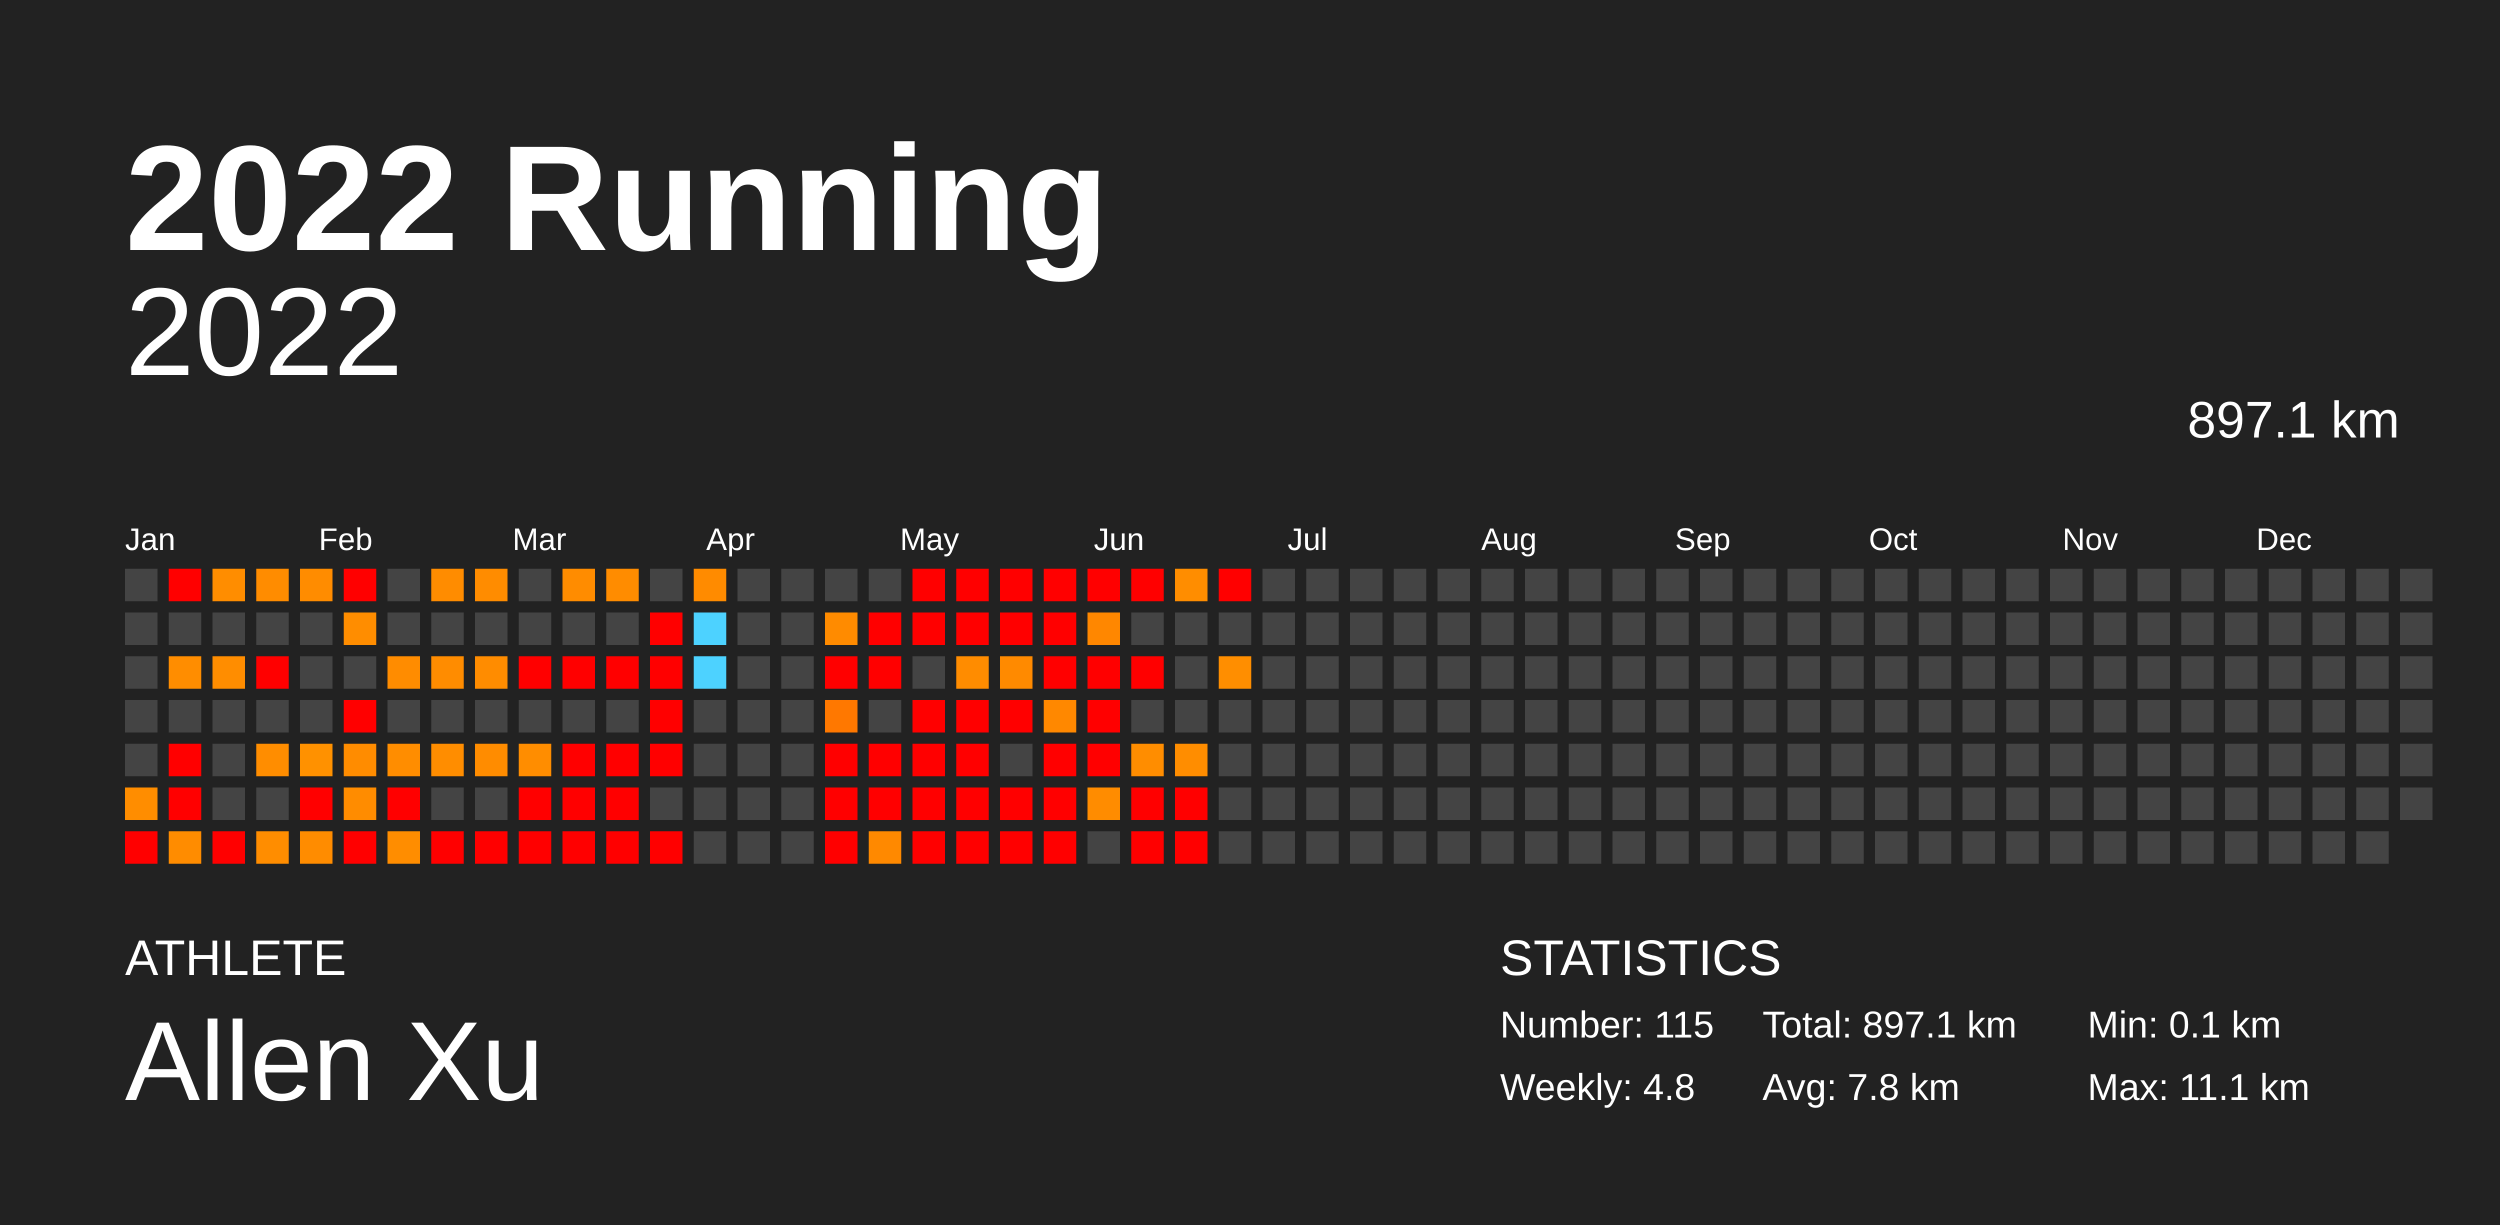
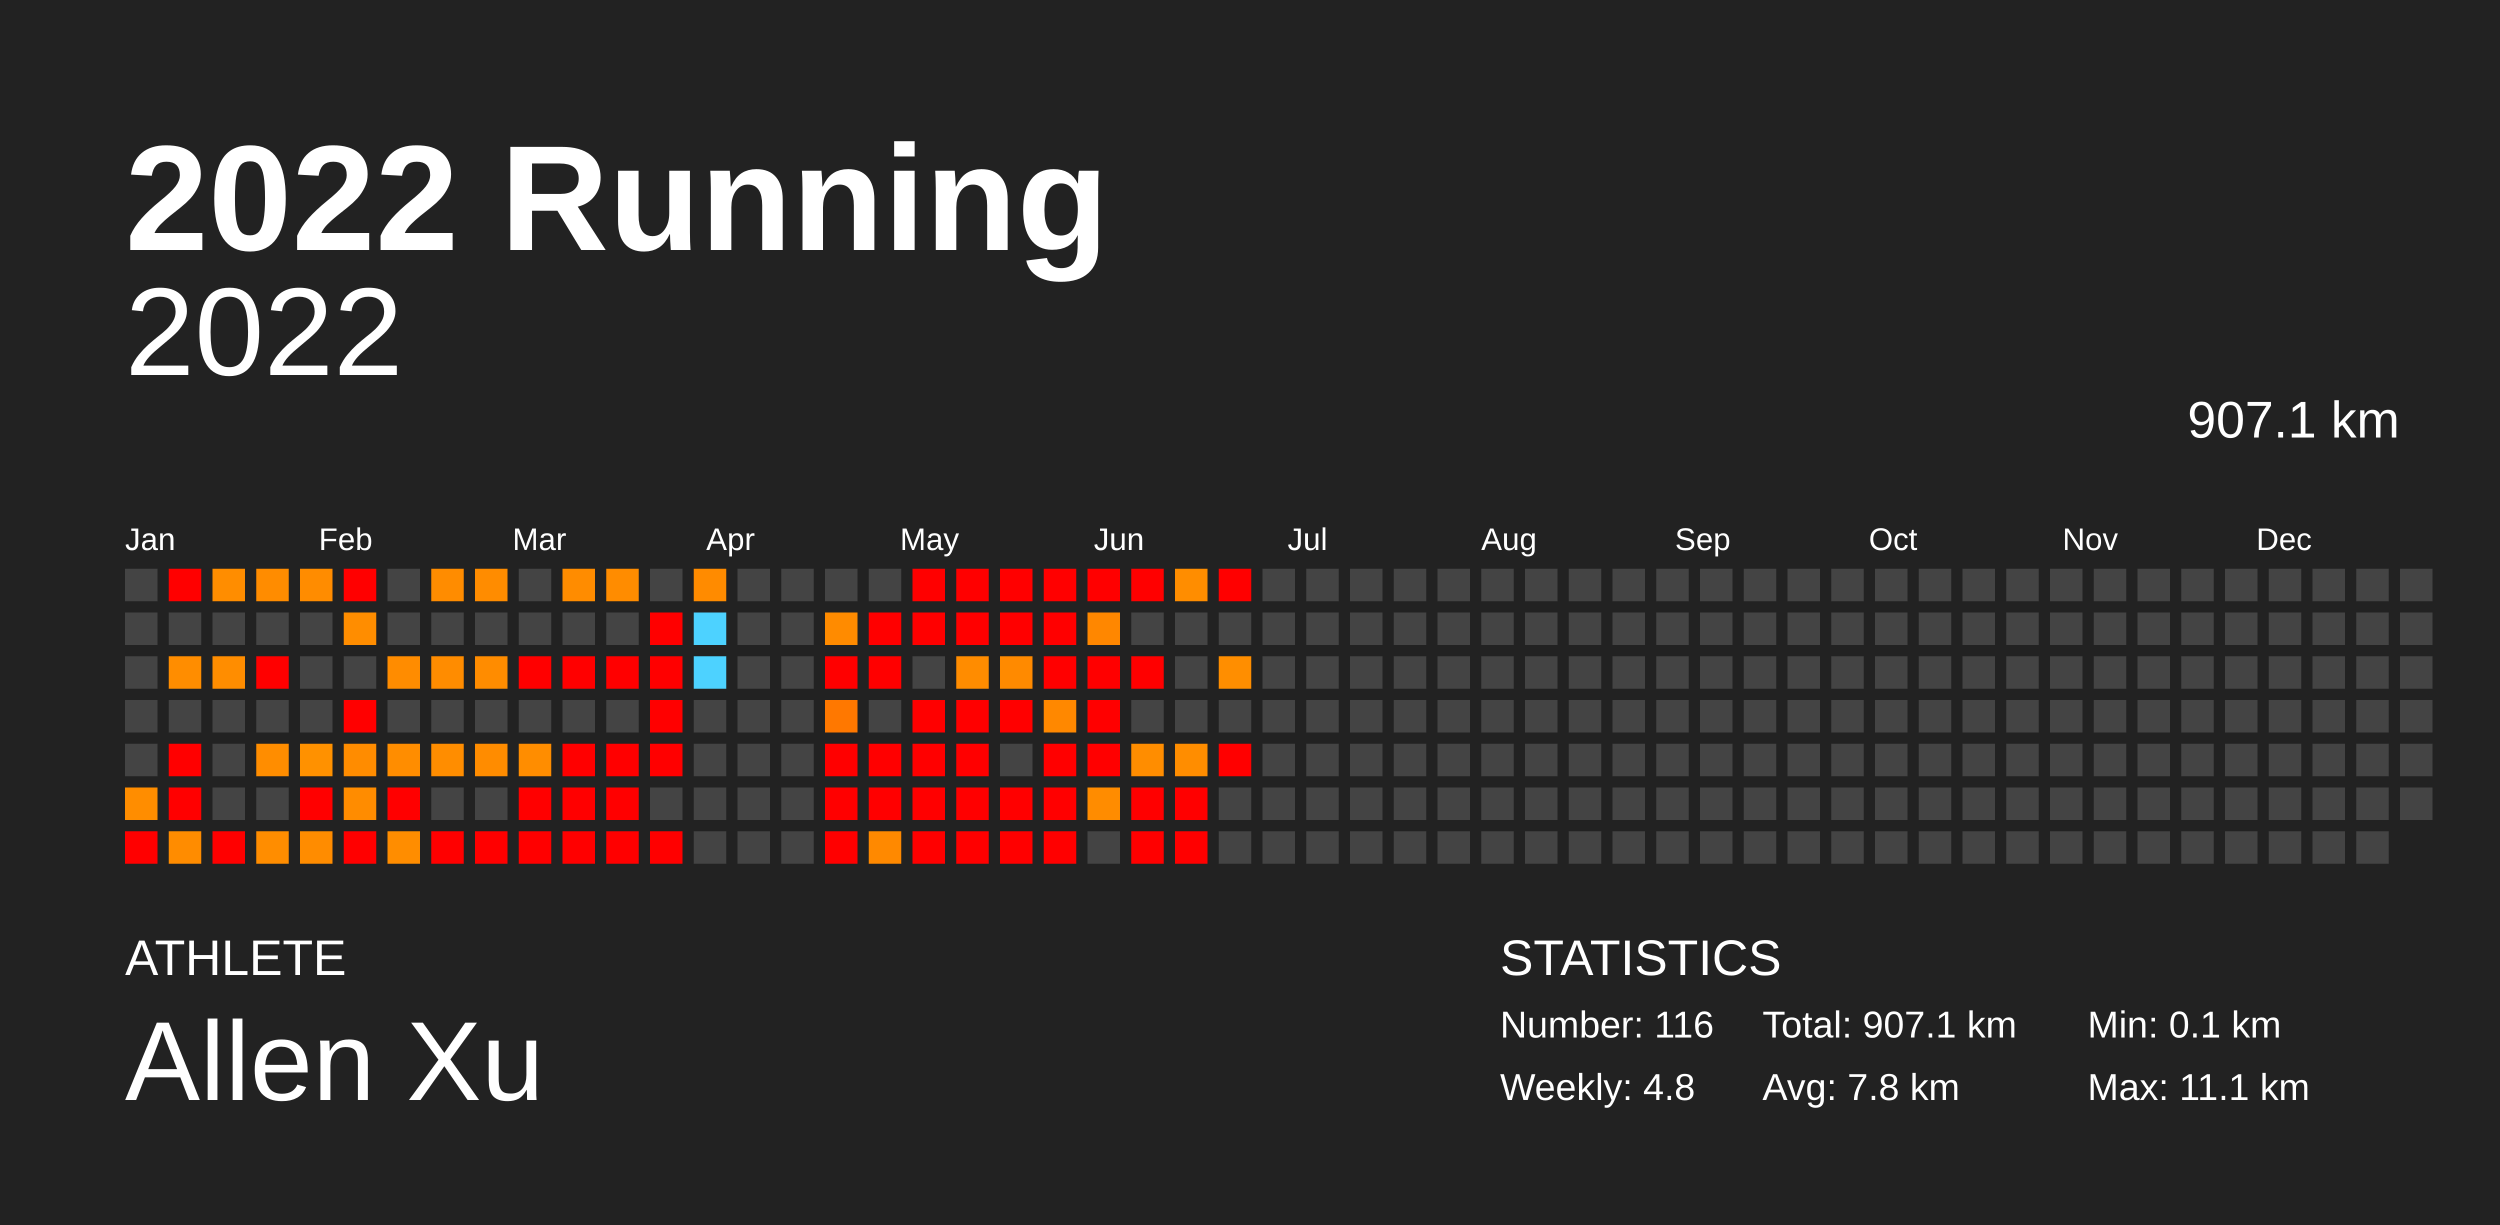
<svg xmlns="http://www.w3.org/2000/svg" baseProfile="full" height="98mm" version="1.1" viewBox="0,0,200,98" width="200mm">
  <defs />
  <rect fill="#222222" height="98" width="200" x="0" y="0" />
  <text fill="#FFFFFF" style="font-size:12px; font-family:Arial; font-weight:bold;" x="10" y="20">2022 Running</text>
  <text fill="#FFFFFF" style="font-size:4px; font-family:Arial" x="10" y="78">ATHLETE</text>
  <text fill="#FFFFFF" style="font-size:9px; font-family:Arial" x="10" y="88">Allen Xu</text>
  <text fill="#FFFFFF" style="font-size:4px; font-family:Arial" x="120" y="78">STATISTICS</text>
-   <text fill="#FFFFFF" style="font-size:3px; font-family:Arial" x="120" y="83">Number: 115</text>
+   <text fill="#FFFFFF" style="font-size:3px; font-family:Arial" x="120" y="83">Number: 116</text>
  <text fill="#FFFFFF" style="font-size:3px; font-family:Arial" x="120" y="88">Weekly: 4.8</text>
-   <text fill="#FFFFFF" style="font-size:3px; font-family:Arial" x="141" y="83">Total: 897.1 km</text>
+   <text fill="#FFFFFF" style="font-size:3px; font-family:Arial" x="141" y="83">Total: 907.1 km</text>
  <text fill="#FFFFFF" style="font-size:3px; font-family:Arial" x="141" y="88">Avg: 7.8 km</text>
  <text fill="#FFFFFF" style="font-size:3px; font-family:Arial" x="167" y="83">Min: 0.1 km</text>
  <text fill="#FFFFFF" style="font-size:3px; font-family:Arial" x="167" y="88">Max: 11.1 km</text>
  <text alignment-baseline="hanging" fill="#FFFFFF" style="font-size:10.0px; font-family:Arial;" x="10" y="30">2022</text>
-   <text alignment-baseline="hanging" fill="#FFFFFF" style="font-size:4.125px; font-family:Arial;" x="175" y="35">897.1 km</text>
+   <text alignment-baseline="hanging" fill="#FFFFFF" style="font-size:4.125px; font-family:Arial;" x="175" y="35">907.1 km</text>
  <text fill="#FFFFFF" style="font-size:2.5px; font-family:Arial" x="10.0" y="44">Jan</text>
  <text fill="#FFFFFF" style="font-size:2.5px; font-family:Arial" x="25.5" y="44">Feb</text>
  <text fill="#FFFFFF" style="font-size:2.5px; font-family:Arial" x="41.0" y="44">Mar</text>
  <text fill="#FFFFFF" style="font-size:2.5px; font-family:Arial" x="56.5" y="44">Apr</text>
  <text fill="#FFFFFF" style="font-size:2.5px; font-family:Arial" x="72.0" y="44">May</text>
  <text fill="#FFFFFF" style="font-size:2.5px; font-family:Arial" x="87.5" y="44">Jun</text>
  <text fill="#FFFFFF" style="font-size:2.5px; font-family:Arial" x="103.0" y="44">Jul</text>
  <text fill="#FFFFFF" style="font-size:2.5px; font-family:Arial" x="118.5" y="44">Aug</text>
  <text fill="#FFFFFF" style="font-size:2.5px; font-family:Arial" x="134.0" y="44">Sep</text>
  <text fill="#FFFFFF" style="font-size:2.5px; font-family:Arial" x="149.5" y="44">Oct</text>
  <text fill="#FFFFFF" style="font-size:2.5px; font-family:Arial" x="165.0" y="44">Nov</text>
  <text fill="#FFFFFF" style="font-size:2.5px; font-family:Arial" x="180.5" y="44">Dec</text>
  <rect fill="#444444" height="2.6" width="2.6" x="10.0" y="45.5" />
  <rect fill="#444444" height="2.6" width="2.6" x="10.0" y="49.0" />
  <rect fill="#444444" height="2.6" width="2.6" x="10.0" y="52.5" />
  <rect fill="#444444" height="2.6" width="2.6" x="10.0" y="56.0" />
  <rect fill="#444444" height="2.6" width="2.6" x="10.0" y="59.5" />
  <rect fill="#ff8d00" height="2.6" width="2.6" x="10.0" y="63.0" />
  <rect fill="red" height="2.6" width="2.6" x="10.0" y="66.5" />
  <rect fill="red" height="2.6" width="2.6" x="13.5" y="45.5" />
  <rect fill="#444444" height="2.6" width="2.6" x="13.5" y="49.0" />
  <rect fill="#ff8d00" height="2.6" width="2.6" x="13.5" y="52.5" />
  <rect fill="#444444" height="2.6" width="2.6" x="13.5" y="56.0" />
  <rect fill="red" height="2.6" width="2.6" x="13.5" y="59.5" />
  <rect fill="red" height="2.6" width="2.6" x="13.5" y="63.0" />
  <rect fill="#ff8c00" height="2.6" width="2.6" x="13.5" y="66.5" />
  <rect fill="#ff8d00" height="2.6" width="2.6" x="17.0" y="45.5" />
  <rect fill="#444444" height="2.6" width="2.6" x="17.0" y="49.0" />
  <rect fill="#ff8d00" height="2.6" width="2.6" x="17.0" y="52.5" />
  <rect fill="#444444" height="2.6" width="2.6" x="17.0" y="56.0" />
  <rect fill="#444444" height="2.6" width="2.6" x="17.0" y="59.5" />
  <rect fill="#444444" height="2.6" width="2.6" x="17.0" y="63.0" />
  <rect fill="red" height="2.6" width="2.6" x="17.0" y="66.5" />
  <rect fill="#ff8c00" height="2.6" width="2.6" x="20.5" y="45.5" />
  <rect fill="#444444" height="2.6" width="2.6" x="20.5" y="49.0" />
  <rect fill="red" height="2.6" width="2.6" x="20.5" y="52.5" />
  <rect fill="#444444" height="2.6" width="2.6" x="20.5" y="56.0" />
  <rect fill="#ff8d00" height="2.6" width="2.6" x="20.5" y="59.5" />
  <rect fill="#444444" height="2.6" width="2.6" x="20.5" y="63.0" />
  <rect fill="#ff8d00" height="2.6" width="2.6" x="20.5" y="66.5" />
  <rect fill="#ff8c00" height="2.6" width="2.6" x="24.0" y="45.5" />
  <rect fill="#444444" height="2.6" width="2.6" x="24.0" y="49.0" />
  <rect fill="#444444" height="2.6" width="2.6" x="24.0" y="52.5" />
  <rect fill="#444444" height="2.6" width="2.6" x="24.0" y="56.0" />
  <rect fill="#ff9100" height="2.6" width="2.6" x="24.0" y="59.5" />
  <rect fill="red" height="2.6" width="2.6" x="24.0" y="63.0" />
  <rect fill="#ff8c00" height="2.6" width="2.6" x="24.0" y="66.5" />
  <rect fill="red" height="2.6" width="2.6" x="27.5" y="45.5" />
  <rect fill="#ff8d00" height="2.6" width="2.6" x="27.5" y="49.0" />
  <rect fill="#444444" height="2.6" width="2.6" x="27.5" y="52.5" />
  <rect fill="red" height="2.6" width="2.6" x="27.5" y="56.0" />
  <rect fill="#ff8c00" height="2.6" width="2.6" x="27.5" y="59.5" />
  <rect fill="#ff8c00" height="2.6" width="2.6" x="27.5" y="63.0" />
  <rect fill="red" height="2.6" width="2.6" x="27.5" y="66.5" />
  <rect fill="#444444" height="2.6" width="2.6" x="31.0" y="45.5" />
  <rect fill="#444444" height="2.6" width="2.6" x="31.0" y="49.0" />
  <rect fill="#ff8c00" height="2.6" width="2.6" x="31.0" y="52.5" />
  <rect fill="#444444" height="2.6" width="2.6" x="31.0" y="56.0" />
  <rect fill="#ff8d00" height="2.6" width="2.6" x="31.0" y="59.5" />
  <rect fill="red" height="2.6" width="2.6" x="31.0" y="63.0" />
  <rect fill="#ff8d00" height="2.6" width="2.6" x="31.0" y="66.5" />
  <rect fill="#ff8c00" height="2.6" width="2.6" x="34.5" y="45.5" />
  <rect fill="#444444" height="2.6" width="2.6" x="34.5" y="49.0" />
  <rect fill="#ff8c00" height="2.6" width="2.6" x="34.5" y="52.5" />
  <rect fill="#444444" height="2.6" width="2.6" x="34.5" y="56.0" />
  <rect fill="#ff8d00" height="2.6" width="2.6" x="34.5" y="59.5" />
  <rect fill="#444444" height="2.6" width="2.6" x="34.5" y="63.0" />
  <rect fill="red" height="2.6" width="2.6" x="34.5" y="66.5" />
  <rect fill="#ff8c00" height="2.6" width="2.6" x="38.0" y="45.5" />
  <rect fill="#444444" height="2.6" width="2.6" x="38.0" y="49.0" />
  <rect fill="#ff8c00" height="2.6" width="2.6" x="38.0" y="52.5" />
  <rect fill="#444444" height="2.6" width="2.6" x="38.0" y="56.0" />
  <rect fill="#ff8c00" height="2.6" width="2.6" x="38.0" y="59.5" />
  <rect fill="#444444" height="2.6" width="2.6" x="38.0" y="63.0" />
  <rect fill="red" height="2.6" width="2.6" x="38.0" y="66.5" />
  <rect fill="#444444" height="2.6" width="2.6" x="41.5" y="45.5" />
  <rect fill="#444444" height="2.6" width="2.6" x="41.5" y="49.0" />
  <rect fill="red" height="2.6" width="2.6" x="41.5" y="52.5" />
  <rect fill="#444444" height="2.6" width="2.6" x="41.5" y="56.0" />
  <rect fill="#ff8d00" height="2.6" width="2.6" x="41.5" y="59.5" />
  <rect fill="red" height="2.6" width="2.6" x="41.5" y="63.0" />
  <rect fill="red" height="2.6" width="2.6" x="41.5" y="66.5" />
  <rect fill="#ff8c00" height="2.6" width="2.6" x="45.0" y="45.5" />
  <rect fill="#444444" height="2.6" width="2.6" x="45.0" y="49.0" />
  <rect fill="red" height="2.6" width="2.6" x="45.0" y="52.5" />
  <rect fill="#444444" height="2.6" width="2.6" x="45.0" y="56.0" />
  <rect fill="red" height="2.6" width="2.6" x="45.0" y="59.5" />
  <rect fill="red" height="2.6" width="2.6" x="45.0" y="63.0" />
  <rect fill="red" height="2.6" width="2.6" x="45.0" y="66.5" />
  <rect fill="#ff8c00" height="2.6" width="2.6" x="48.5" y="45.5" />
  <rect fill="#444444" height="2.6" width="2.6" x="48.5" y="49.0" />
  <rect fill="red" height="2.6" width="2.6" x="48.5" y="52.5" />
  <rect fill="#444444" height="2.6" width="2.6" x="48.5" y="56.0" />
  <rect fill="red" height="2.6" width="2.6" x="48.5" y="59.5" />
  <rect fill="red" height="2.6" width="2.6" x="48.5" y="63.0" />
  <rect fill="red" height="2.6" width="2.6" x="48.5" y="66.5" />
  <rect fill="#444444" height="2.6" width="2.6" x="52.0" y="45.5" />
  <rect fill="red" height="2.6" width="2.6" x="52.0" y="49.0" />
  <rect fill="red" height="2.6" width="2.6" x="52.0" y="52.5" />
  <rect fill="red" height="2.6" width="2.6" x="52.0" y="56.0" />
  <rect fill="red" height="2.6" width="2.6" x="52.0" y="59.5" />
  <rect fill="#444444" height="2.6" width="2.6" x="52.0" y="63.0" />
  <rect fill="red" height="2.6" width="2.6" x="52.0" y="66.5" />
  <rect fill="#ff8b00" height="2.6" width="2.6" x="55.5" y="45.5" />
  <rect fill="#4dd2ff" height="2.6" width="2.6" x="55.5" y="49.0" />
  <rect fill="#4dd2ff" height="2.6" width="2.6" x="55.5" y="52.5" />
  <rect fill="#444444" height="2.6" width="2.6" x="55.5" y="56.0" />
  <rect fill="#444444" height="2.6" width="2.6" x="55.5" y="59.5" />
  <rect fill="#444444" height="2.6" width="2.6" x="55.5" y="63.0" />
  <rect fill="#444444" height="2.6" width="2.6" x="55.5" y="66.5" />
  <rect fill="#444444" height="2.6" width="2.6" x="59.0" y="45.5" />
  <rect fill="#444444" height="2.6" width="2.6" x="59.0" y="49.0" />
  <rect fill="#444444" height="2.6" width="2.6" x="59.0" y="52.5" />
  <rect fill="#444444" height="2.6" width="2.6" x="59.0" y="56.0" />
  <rect fill="#444444" height="2.6" width="2.6" x="59.0" y="59.5" />
  <rect fill="#444444" height="2.6" width="2.6" x="59.0" y="63.0" />
  <rect fill="#444444" height="2.6" width="2.6" x="59.0" y="66.5" />
  <rect fill="#444444" height="2.6" width="2.6" x="62.5" y="45.5" />
  <rect fill="#444444" height="2.6" width="2.6" x="62.5" y="49.0" />
  <rect fill="#444444" height="2.6" width="2.6" x="62.5" y="52.5" />
  <rect fill="#444444" height="2.6" width="2.6" x="62.5" y="56.0" />
  <rect fill="#444444" height="2.6" width="2.6" x="62.5" y="59.5" />
  <rect fill="#444444" height="2.6" width="2.6" x="62.5" y="63.0" />
  <rect fill="#444444" height="2.6" width="2.6" x="62.5" y="66.5" />
  <rect fill="#444444" height="2.6" width="2.6" x="66.0" y="45.5" />
  <rect fill="#ff8b00" height="2.6" width="2.6" x="66.0" y="49.0" />
  <rect fill="red" height="2.6" width="2.6" x="66.0" y="52.5" />
  <rect fill="#ff7800" height="2.6" width="2.6" x="66.0" y="56.0" />
  <rect fill="red" height="2.6" width="2.6" x="66.0" y="59.5" />
  <rect fill="red" height="2.6" width="2.6" x="66.0" y="63.0" />
  <rect fill="red" height="2.6" width="2.6" x="66.0" y="66.5" />
  <rect fill="#444444" height="2.6" width="2.6" x="69.5" y="45.5" />
  <rect fill="red" height="2.6" width="2.6" x="69.5" y="49.0" />
  <rect fill="red" height="2.6" width="2.6" x="69.5" y="52.5" />
  <rect fill="#444444" height="2.6" width="2.6" x="69.5" y="56.0" />
  <rect fill="red" height="2.6" width="2.6" x="69.5" y="59.5" />
  <rect fill="red" height="2.6" width="2.6" x="69.5" y="63.0" />
  <rect fill="#ff8900" height="2.6" width="2.6" x="69.5" y="66.5" />
  <rect fill="red" height="2.6" width="2.6" x="73.0" y="45.5" />
  <rect fill="red" height="2.6" width="2.6" x="73.0" y="49.0" />
  <rect fill="#444444" height="2.6" width="2.6" x="73.0" y="52.5" />
  <rect fill="red" height="2.6" width="2.6" x="73.0" y="56.0" />
  <rect fill="red" height="2.6" width="2.6" x="73.0" y="59.5" />
  <rect fill="red" height="2.6" width="2.6" x="73.0" y="63.0" />
  <rect fill="red" height="2.6" width="2.6" x="73.0" y="66.5" />
  <rect fill="red" height="2.6" width="2.6" x="76.5" y="45.5" />
  <rect fill="red" height="2.6" width="2.6" x="76.5" y="49.0" />
  <rect fill="#ff8c00" height="2.6" width="2.6" x="76.5" y="52.5" />
  <rect fill="red" height="2.6" width="2.6" x="76.5" y="56.0" />
  <rect fill="red" height="2.6" width="2.6" x="76.5" y="59.5" />
  <rect fill="red" height="2.6" width="2.6" x="76.5" y="63.0" />
  <rect fill="red" height="2.6" width="2.6" x="76.5" y="66.5" />
  <rect fill="red" height="2.6" width="2.6" x="80.0" y="45.5" />
  <rect fill="red" height="2.6" width="2.6" x="80.0" y="49.0" />
  <rect fill="#ff8a00" height="2.6" width="2.6" x="80.0" y="52.5" />
  <rect fill="red" height="2.6" width="2.6" x="80.0" y="56.0" />
  <rect fill="#444444" height="2.6" width="2.6" x="80.0" y="59.5" />
  <rect fill="red" height="2.6" width="2.6" x="80.0" y="63.0" />
  <rect fill="red" height="2.6" width="2.6" x="80.0" y="66.5" />
  <rect fill="red" height="2.6" width="2.6" x="83.5" y="45.5" />
  <rect fill="red" height="2.6" width="2.6" x="83.5" y="49.0" />
  <rect fill="red" height="2.6" width="2.6" x="83.5" y="52.5" />
  <rect fill="#ff8800" height="2.6" width="2.6" x="83.5" y="56.0" />
  <rect fill="red" height="2.6" width="2.6" x="83.5" y="59.5" />
  <rect fill="red" height="2.6" width="2.6" x="83.5" y="63.0" />
  <rect fill="red" height="2.6" width="2.6" x="83.5" y="66.5" />
  <rect fill="red" height="2.6" width="2.6" x="87.0" y="45.5" />
  <rect fill="#ff8700" height="2.6" width="2.6" x="87.0" y="49.0" />
  <rect fill="red" height="2.6" width="2.6" x="87.0" y="52.5" />
  <rect fill="red" height="2.6" width="2.6" x="87.0" y="56.0" />
  <rect fill="red" height="2.6" width="2.6" x="87.0" y="59.5" />
  <rect fill="#ff8c00" height="2.6" width="2.6" x="87.0" y="63.0" />
  <rect fill="#444444" height="2.6" width="2.6" x="87.0" y="66.5" />
  <rect fill="red" height="2.6" width="2.6" x="90.5" y="45.5" />
  <rect fill="#444444" height="2.6" width="2.6" x="90.5" y="49.0" />
  <rect fill="red" height="2.6" width="2.6" x="90.5" y="52.5" />
  <rect fill="#444444" height="2.6" width="2.6" x="90.5" y="56.0" />
  <rect fill="#ff8d00" height="2.6" width="2.6" x="90.5" y="59.5" />
  <rect fill="red" height="2.6" width="2.6" x="90.5" y="63.0" />
  <rect fill="red" height="2.6" width="2.6" x="90.5" y="66.5" />
  <rect fill="#ff8d00" height="2.6" width="2.6" x="94.0" y="45.5" />
  <rect fill="#444444" height="2.6" width="2.6" x="94.0" y="49.0" />
  <rect fill="#444444" height="2.6" width="2.6" x="94.0" y="52.5" />
  <rect fill="#444444" height="2.6" width="2.6" x="94.0" y="56.0" />
  <rect fill="#ff8d00" height="2.6" width="2.6" x="94.0" y="59.5" />
  <rect fill="red" height="2.6" width="2.6" x="94.0" y="63.0" />
  <rect fill="red" height="2.6" width="2.6" x="94.0" y="66.5" />
  <rect fill="red" height="2.6" width="2.6" x="97.5" y="45.5" />
  <rect fill="#444444" height="2.6" width="2.6" x="97.5" y="49.0" />
  <rect fill="#ff8e00" height="2.6" width="2.6" x="97.5" y="52.5" />
  <rect fill="#444444" height="2.6" width="2.6" x="97.5" y="56.0" />
-   <rect fill="#444444" height="2.6" width="2.6" x="97.5" y="59.5" />
+   <rect fill="red" height="2.6" width="2.6" x="97.5" y="59.5" />
  <rect fill="#444444" height="2.6" width="2.6" x="97.5" y="63.0" />
  <rect fill="#444444" height="2.6" width="2.6" x="97.5" y="66.5" />
  <rect fill="#444444" height="2.6" width="2.6" x="101.0" y="45.5" />
  <rect fill="#444444" height="2.6" width="2.6" x="101.0" y="49.0" />
  <rect fill="#444444" height="2.6" width="2.6" x="101.0" y="52.5" />
  <rect fill="#444444" height="2.6" width="2.6" x="101.0" y="56.0" />
  <rect fill="#444444" height="2.6" width="2.6" x="101.0" y="59.5" />
  <rect fill="#444444" height="2.6" width="2.6" x="101.0" y="63.0" />
  <rect fill="#444444" height="2.6" width="2.6" x="101.0" y="66.5" />
  <rect fill="#444444" height="2.6" width="2.6" x="104.5" y="45.5" />
  <rect fill="#444444" height="2.6" width="2.6" x="104.5" y="49.0" />
  <rect fill="#444444" height="2.6" width="2.6" x="104.5" y="52.5" />
  <rect fill="#444444" height="2.6" width="2.6" x="104.5" y="56.0" />
  <rect fill="#444444" height="2.6" width="2.6" x="104.5" y="59.5" />
  <rect fill="#444444" height="2.6" width="2.6" x="104.5" y="63.0" />
  <rect fill="#444444" height="2.6" width="2.6" x="104.5" y="66.5" />
  <rect fill="#444444" height="2.6" width="2.6" x="108.0" y="45.5" />
  <rect fill="#444444" height="2.6" width="2.6" x="108.0" y="49.0" />
  <rect fill="#444444" height="2.6" width="2.6" x="108.0" y="52.5" />
  <rect fill="#444444" height="2.6" width="2.6" x="108.0" y="56.0" />
  <rect fill="#444444" height="2.6" width="2.6" x="108.0" y="59.5" />
  <rect fill="#444444" height="2.6" width="2.6" x="108.0" y="63.0" />
  <rect fill="#444444" height="2.6" width="2.6" x="108.0" y="66.5" />
  <rect fill="#444444" height="2.6" width="2.6" x="111.5" y="45.5" />
  <rect fill="#444444" height="2.6" width="2.6" x="111.5" y="49.0" />
  <rect fill="#444444" height="2.6" width="2.6" x="111.5" y="52.5" />
  <rect fill="#444444" height="2.6" width="2.6" x="111.5" y="56.0" />
  <rect fill="#444444" height="2.6" width="2.6" x="111.5" y="59.5" />
  <rect fill="#444444" height="2.6" width="2.6" x="111.5" y="63.0" />
  <rect fill="#444444" height="2.6" width="2.6" x="111.5" y="66.5" />
  <rect fill="#444444" height="2.6" width="2.6" x="115.0" y="45.5" />
  <rect fill="#444444" height="2.6" width="2.6" x="115.0" y="49.0" />
  <rect fill="#444444" height="2.6" width="2.6" x="115.0" y="52.5" />
  <rect fill="#444444" height="2.6" width="2.6" x="115.0" y="56.0" />
  <rect fill="#444444" height="2.6" width="2.6" x="115.0" y="59.5" />
  <rect fill="#444444" height="2.6" width="2.6" x="115.0" y="63.0" />
  <rect fill="#444444" height="2.6" width="2.6" x="115.0" y="66.5" />
  <rect fill="#444444" height="2.6" width="2.6" x="118.5" y="45.5" />
  <rect fill="#444444" height="2.6" width="2.6" x="118.5" y="49.0" />
  <rect fill="#444444" height="2.6" width="2.6" x="118.5" y="52.5" />
  <rect fill="#444444" height="2.6" width="2.6" x="118.5" y="56.0" />
  <rect fill="#444444" height="2.6" width="2.6" x="118.5" y="59.5" />
  <rect fill="#444444" height="2.6" width="2.6" x="118.5" y="63.0" />
  <rect fill="#444444" height="2.6" width="2.6" x="118.5" y="66.5" />
  <rect fill="#444444" height="2.6" width="2.6" x="122.0" y="45.5" />
  <rect fill="#444444" height="2.6" width="2.6" x="122.0" y="49.0" />
  <rect fill="#444444" height="2.6" width="2.6" x="122.0" y="52.5" />
  <rect fill="#444444" height="2.6" width="2.6" x="122.0" y="56.0" />
  <rect fill="#444444" height="2.6" width="2.6" x="122.0" y="59.5" />
  <rect fill="#444444" height="2.6" width="2.6" x="122.0" y="63.0" />
  <rect fill="#444444" height="2.6" width="2.6" x="122.0" y="66.5" />
  <rect fill="#444444" height="2.6" width="2.6" x="125.5" y="45.5" />
  <rect fill="#444444" height="2.6" width="2.6" x="125.5" y="49.0" />
  <rect fill="#444444" height="2.6" width="2.6" x="125.5" y="52.5" />
  <rect fill="#444444" height="2.6" width="2.6" x="125.5" y="56.0" />
  <rect fill="#444444" height="2.6" width="2.6" x="125.5" y="59.5" />
  <rect fill="#444444" height="2.6" width="2.6" x="125.5" y="63.0" />
  <rect fill="#444444" height="2.6" width="2.6" x="125.5" y="66.5" />
  <rect fill="#444444" height="2.6" width="2.6" x="129.0" y="45.5" />
  <rect fill="#444444" height="2.6" width="2.6" x="129.0" y="49.0" />
  <rect fill="#444444" height="2.6" width="2.6" x="129.0" y="52.5" />
  <rect fill="#444444" height="2.6" width="2.6" x="129.0" y="56.0" />
  <rect fill="#444444" height="2.6" width="2.6" x="129.0" y="59.5" />
  <rect fill="#444444" height="2.6" width="2.6" x="129.0" y="63.0" />
  <rect fill="#444444" height="2.6" width="2.6" x="129.0" y="66.5" />
  <rect fill="#444444" height="2.6" width="2.6" x="132.5" y="45.5" />
  <rect fill="#444444" height="2.6" width="2.6" x="132.5" y="49.0" />
  <rect fill="#444444" height="2.6" width="2.6" x="132.5" y="52.5" />
  <rect fill="#444444" height="2.6" width="2.6" x="132.5" y="56.0" />
  <rect fill="#444444" height="2.6" width="2.6" x="132.5" y="59.5" />
  <rect fill="#444444" height="2.6" width="2.6" x="132.5" y="63.0" />
  <rect fill="#444444" height="2.6" width="2.6" x="132.5" y="66.5" />
  <rect fill="#444444" height="2.6" width="2.6" x="136.0" y="45.5" />
  <rect fill="#444444" height="2.6" width="2.6" x="136.0" y="49.0" />
  <rect fill="#444444" height="2.6" width="2.6" x="136.0" y="52.5" />
  <rect fill="#444444" height="2.6" width="2.6" x="136.0" y="56.0" />
  <rect fill="#444444" height="2.6" width="2.6" x="136.0" y="59.5" />
  <rect fill="#444444" height="2.6" width="2.6" x="136.0" y="63.0" />
  <rect fill="#444444" height="2.6" width="2.6" x="136.0" y="66.5" />
  <rect fill="#444444" height="2.6" width="2.6" x="139.5" y="45.5" />
  <rect fill="#444444" height="2.6" width="2.6" x="139.5" y="49.0" />
  <rect fill="#444444" height="2.6" width="2.6" x="139.5" y="52.5" />
  <rect fill="#444444" height="2.6" width="2.6" x="139.5" y="56.0" />
  <rect fill="#444444" height="2.6" width="2.6" x="139.5" y="59.5" />
  <rect fill="#444444" height="2.6" width="2.6" x="139.5" y="63.0" />
  <rect fill="#444444" height="2.6" width="2.6" x="139.5" y="66.5" />
  <rect fill="#444444" height="2.6" width="2.6" x="143.0" y="45.5" />
  <rect fill="#444444" height="2.6" width="2.6" x="143.0" y="49.0" />
  <rect fill="#444444" height="2.6" width="2.6" x="143.0" y="52.5" />
  <rect fill="#444444" height="2.6" width="2.6" x="143.0" y="56.0" />
  <rect fill="#444444" height="2.6" width="2.6" x="143.0" y="59.5" />
  <rect fill="#444444" height="2.6" width="2.6" x="143.0" y="63.0" />
  <rect fill="#444444" height="2.6" width="2.6" x="143.0" y="66.5" />
  <rect fill="#444444" height="2.6" width="2.6" x="146.5" y="45.5" />
  <rect fill="#444444" height="2.6" width="2.6" x="146.5" y="49.0" />
  <rect fill="#444444" height="2.6" width="2.6" x="146.5" y="52.5" />
  <rect fill="#444444" height="2.6" width="2.6" x="146.5" y="56.0" />
  <rect fill="#444444" height="2.6" width="2.6" x="146.5" y="59.5" />
  <rect fill="#444444" height="2.6" width="2.6" x="146.5" y="63.0" />
  <rect fill="#444444" height="2.6" width="2.6" x="146.5" y="66.5" />
  <rect fill="#444444" height="2.6" width="2.6" x="150.0" y="45.5" />
  <rect fill="#444444" height="2.6" width="2.6" x="150.0" y="49.0" />
  <rect fill="#444444" height="2.6" width="2.6" x="150.0" y="52.5" />
  <rect fill="#444444" height="2.6" width="2.6" x="150.0" y="56.0" />
  <rect fill="#444444" height="2.6" width="2.6" x="150.0" y="59.5" />
  <rect fill="#444444" height="2.6" width="2.6" x="150.0" y="63.0" />
  <rect fill="#444444" height="2.6" width="2.6" x="150.0" y="66.5" />
  <rect fill="#444444" height="2.6" width="2.6" x="153.5" y="45.5" />
  <rect fill="#444444" height="2.6" width="2.6" x="153.5" y="49.0" />
  <rect fill="#444444" height="2.6" width="2.6" x="153.5" y="52.5" />
  <rect fill="#444444" height="2.6" width="2.6" x="153.5" y="56.0" />
  <rect fill="#444444" height="2.6" width="2.6" x="153.5" y="59.5" />
  <rect fill="#444444" height="2.6" width="2.6" x="153.5" y="63.0" />
  <rect fill="#444444" height="2.6" width="2.6" x="153.5" y="66.5" />
  <rect fill="#444444" height="2.6" width="2.6" x="157.0" y="45.5" />
  <rect fill="#444444" height="2.6" width="2.6" x="157.0" y="49.0" />
  <rect fill="#444444" height="2.6" width="2.6" x="157.0" y="52.5" />
  <rect fill="#444444" height="2.6" width="2.6" x="157.0" y="56.0" />
  <rect fill="#444444" height="2.6" width="2.6" x="157.0" y="59.5" />
  <rect fill="#444444" height="2.6" width="2.6" x="157.0" y="63.0" />
  <rect fill="#444444" height="2.6" width="2.6" x="157.0" y="66.5" />
  <rect fill="#444444" height="2.6" width="2.6" x="160.5" y="45.5" />
  <rect fill="#444444" height="2.6" width="2.6" x="160.5" y="49.0" />
  <rect fill="#444444" height="2.6" width="2.6" x="160.5" y="52.5" />
  <rect fill="#444444" height="2.6" width="2.6" x="160.5" y="56.0" />
  <rect fill="#444444" height="2.6" width="2.6" x="160.5" y="59.5" />
  <rect fill="#444444" height="2.6" width="2.6" x="160.5" y="63.0" />
  <rect fill="#444444" height="2.6" width="2.6" x="160.5" y="66.5" />
  <rect fill="#444444" height="2.6" width="2.6" x="164.0" y="45.5" />
  <rect fill="#444444" height="2.6" width="2.6" x="164.0" y="49.0" />
  <rect fill="#444444" height="2.6" width="2.6" x="164.0" y="52.5" />
  <rect fill="#444444" height="2.6" width="2.6" x="164.0" y="56.0" />
  <rect fill="#444444" height="2.6" width="2.6" x="164.0" y="59.5" />
  <rect fill="#444444" height="2.6" width="2.6" x="164.0" y="63.0" />
  <rect fill="#444444" height="2.6" width="2.6" x="164.0" y="66.5" />
  <rect fill="#444444" height="2.6" width="2.6" x="167.5" y="45.5" />
  <rect fill="#444444" height="2.6" width="2.6" x="167.5" y="49.0" />
  <rect fill="#444444" height="2.6" width="2.6" x="167.5" y="52.5" />
  <rect fill="#444444" height="2.6" width="2.6" x="167.5" y="56.0" />
  <rect fill="#444444" height="2.6" width="2.6" x="167.5" y="59.5" />
  <rect fill="#444444" height="2.6" width="2.6" x="167.5" y="63.0" />
  <rect fill="#444444" height="2.6" width="2.6" x="167.5" y="66.5" />
  <rect fill="#444444" height="2.6" width="2.6" x="171.0" y="45.5" />
  <rect fill="#444444" height="2.6" width="2.6" x="171.0" y="49.0" />
  <rect fill="#444444" height="2.6" width="2.6" x="171.0" y="52.5" />
  <rect fill="#444444" height="2.6" width="2.6" x="171.0" y="56.0" />
  <rect fill="#444444" height="2.6" width="2.6" x="171.0" y="59.5" />
  <rect fill="#444444" height="2.6" width="2.6" x="171.0" y="63.0" />
  <rect fill="#444444" height="2.6" width="2.6" x="171.0" y="66.5" />
  <rect fill="#444444" height="2.6" width="2.6" x="174.5" y="45.5" />
  <rect fill="#444444" height="2.6" width="2.6" x="174.5" y="49.0" />
  <rect fill="#444444" height="2.6" width="2.6" x="174.5" y="52.5" />
  <rect fill="#444444" height="2.6" width="2.6" x="174.5" y="56.0" />
  <rect fill="#444444" height="2.6" width="2.6" x="174.5" y="59.5" />
  <rect fill="#444444" height="2.6" width="2.6" x="174.5" y="63.0" />
  <rect fill="#444444" height="2.6" width="2.6" x="174.5" y="66.5" />
  <rect fill="#444444" height="2.6" width="2.6" x="178.0" y="45.5" />
  <rect fill="#444444" height="2.6" width="2.6" x="178.0" y="49.0" />
  <rect fill="#444444" height="2.6" width="2.6" x="178.0" y="52.5" />
  <rect fill="#444444" height="2.6" width="2.6" x="178.0" y="56.0" />
  <rect fill="#444444" height="2.6" width="2.6" x="178.0" y="59.5" />
  <rect fill="#444444" height="2.6" width="2.6" x="178.0" y="63.0" />
  <rect fill="#444444" height="2.6" width="2.6" x="178.0" y="66.5" />
  <rect fill="#444444" height="2.6" width="2.6" x="181.5" y="45.5" />
  <rect fill="#444444" height="2.6" width="2.6" x="181.5" y="49.0" />
  <rect fill="#444444" height="2.6" width="2.6" x="181.5" y="52.5" />
  <rect fill="#444444" height="2.6" width="2.6" x="181.5" y="56.0" />
  <rect fill="#444444" height="2.6" width="2.6" x="181.5" y="59.5" />
  <rect fill="#444444" height="2.6" width="2.6" x="181.5" y="63.0" />
  <rect fill="#444444" height="2.6" width="2.6" x="181.5" y="66.5" />
  <rect fill="#444444" height="2.6" width="2.6" x="185.0" y="45.5" />
  <rect fill="#444444" height="2.6" width="2.6" x="185.0" y="49.0" />
  <rect fill="#444444" height="2.6" width="2.6" x="185.0" y="52.5" />
  <rect fill="#444444" height="2.6" width="2.6" x="185.0" y="56.0" />
  <rect fill="#444444" height="2.6" width="2.6" x="185.0" y="59.5" />
  <rect fill="#444444" height="2.6" width="2.6" x="185.0" y="63.0" />
  <rect fill="#444444" height="2.6" width="2.6" x="185.0" y="66.5" />
  <rect fill="#444444" height="2.6" width="2.6" x="188.5" y="45.5" />
  <rect fill="#444444" height="2.6" width="2.6" x="188.5" y="49.0" />
  <rect fill="#444444" height="2.6" width="2.6" x="188.5" y="52.5" />
  <rect fill="#444444" height="2.6" width="2.6" x="188.5" y="56.0" />
  <rect fill="#444444" height="2.6" width="2.6" x="188.5" y="59.5" />
  <rect fill="#444444" height="2.6" width="2.6" x="188.5" y="63.0" />
  <rect fill="#444444" height="2.6" width="2.6" x="188.5" y="66.5" />
  <rect fill="#444444" height="2.6" width="2.6" x="192.0" y="45.5" />
  <rect fill="#444444" height="2.6" width="2.6" x="192.0" y="49.0" />
  <rect fill="#444444" height="2.6" width="2.6" x="192.0" y="52.5" />
  <rect fill="#444444" height="2.6" width="2.6" x="192.0" y="56.0" />
  <rect fill="#444444" height="2.6" width="2.6" x="192.0" y="59.5" />
  <rect fill="#444444" height="2.6" width="2.6" x="192.0" y="63.0" />
</svg>
